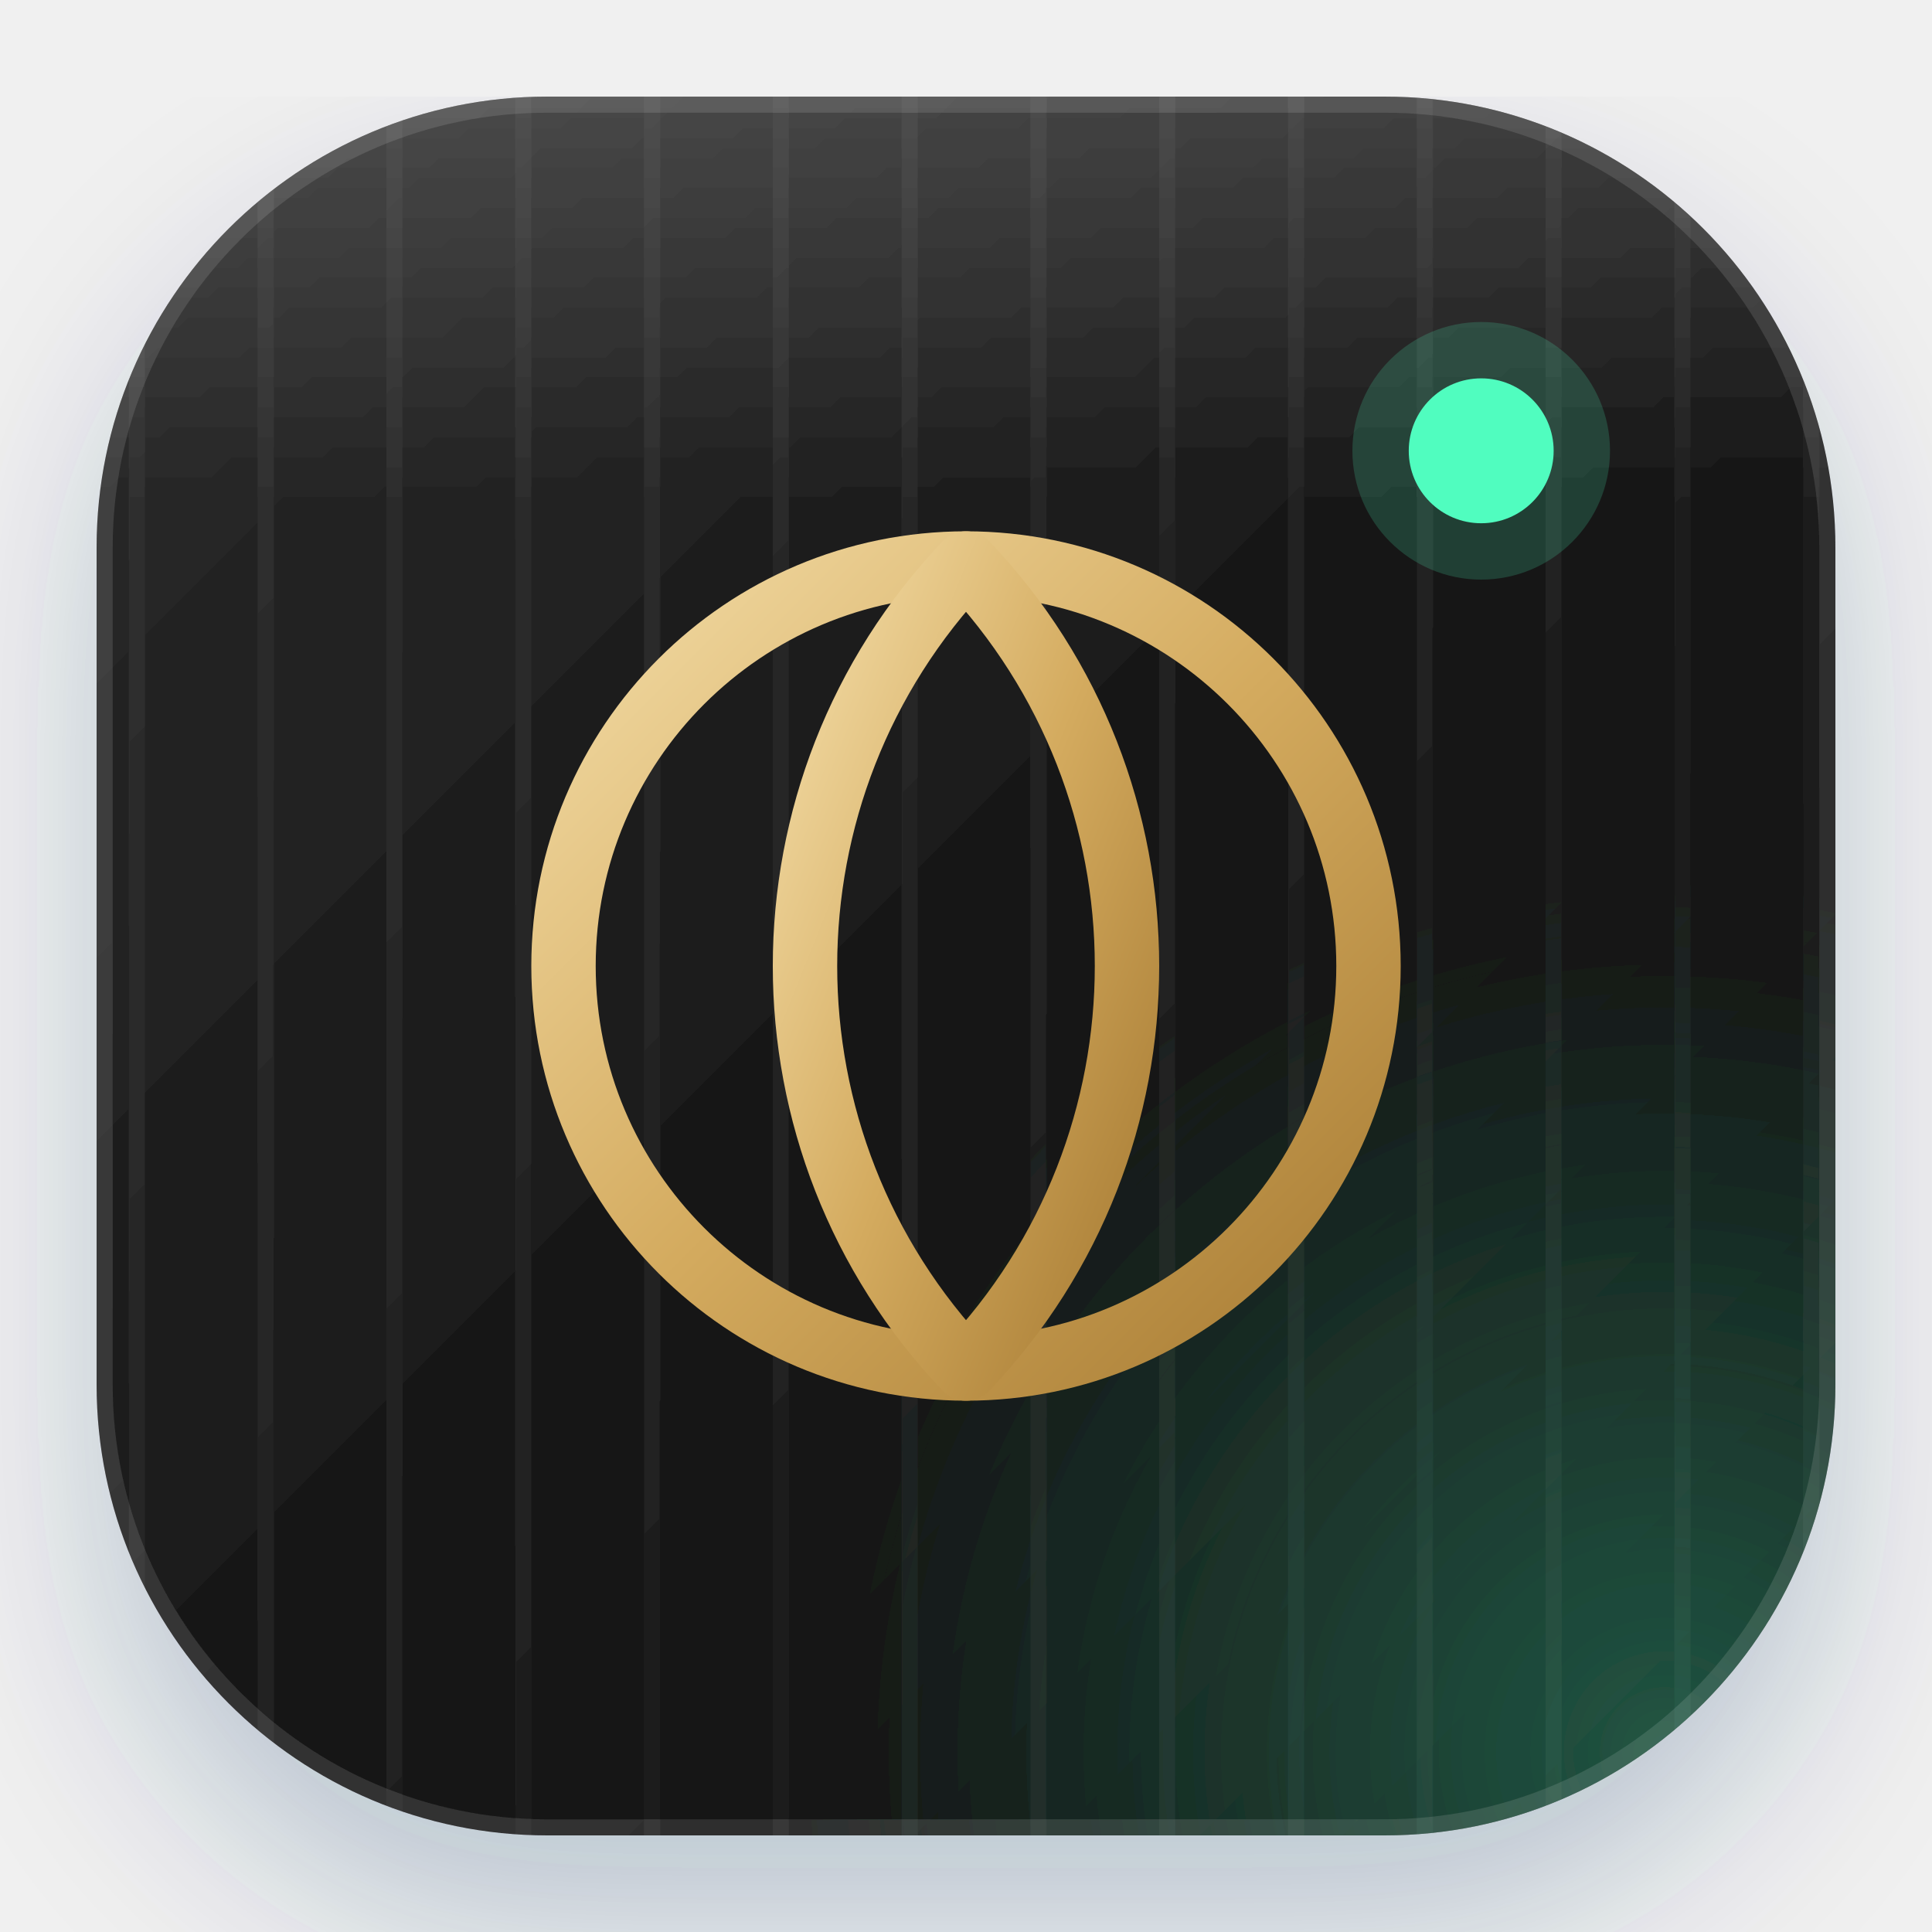
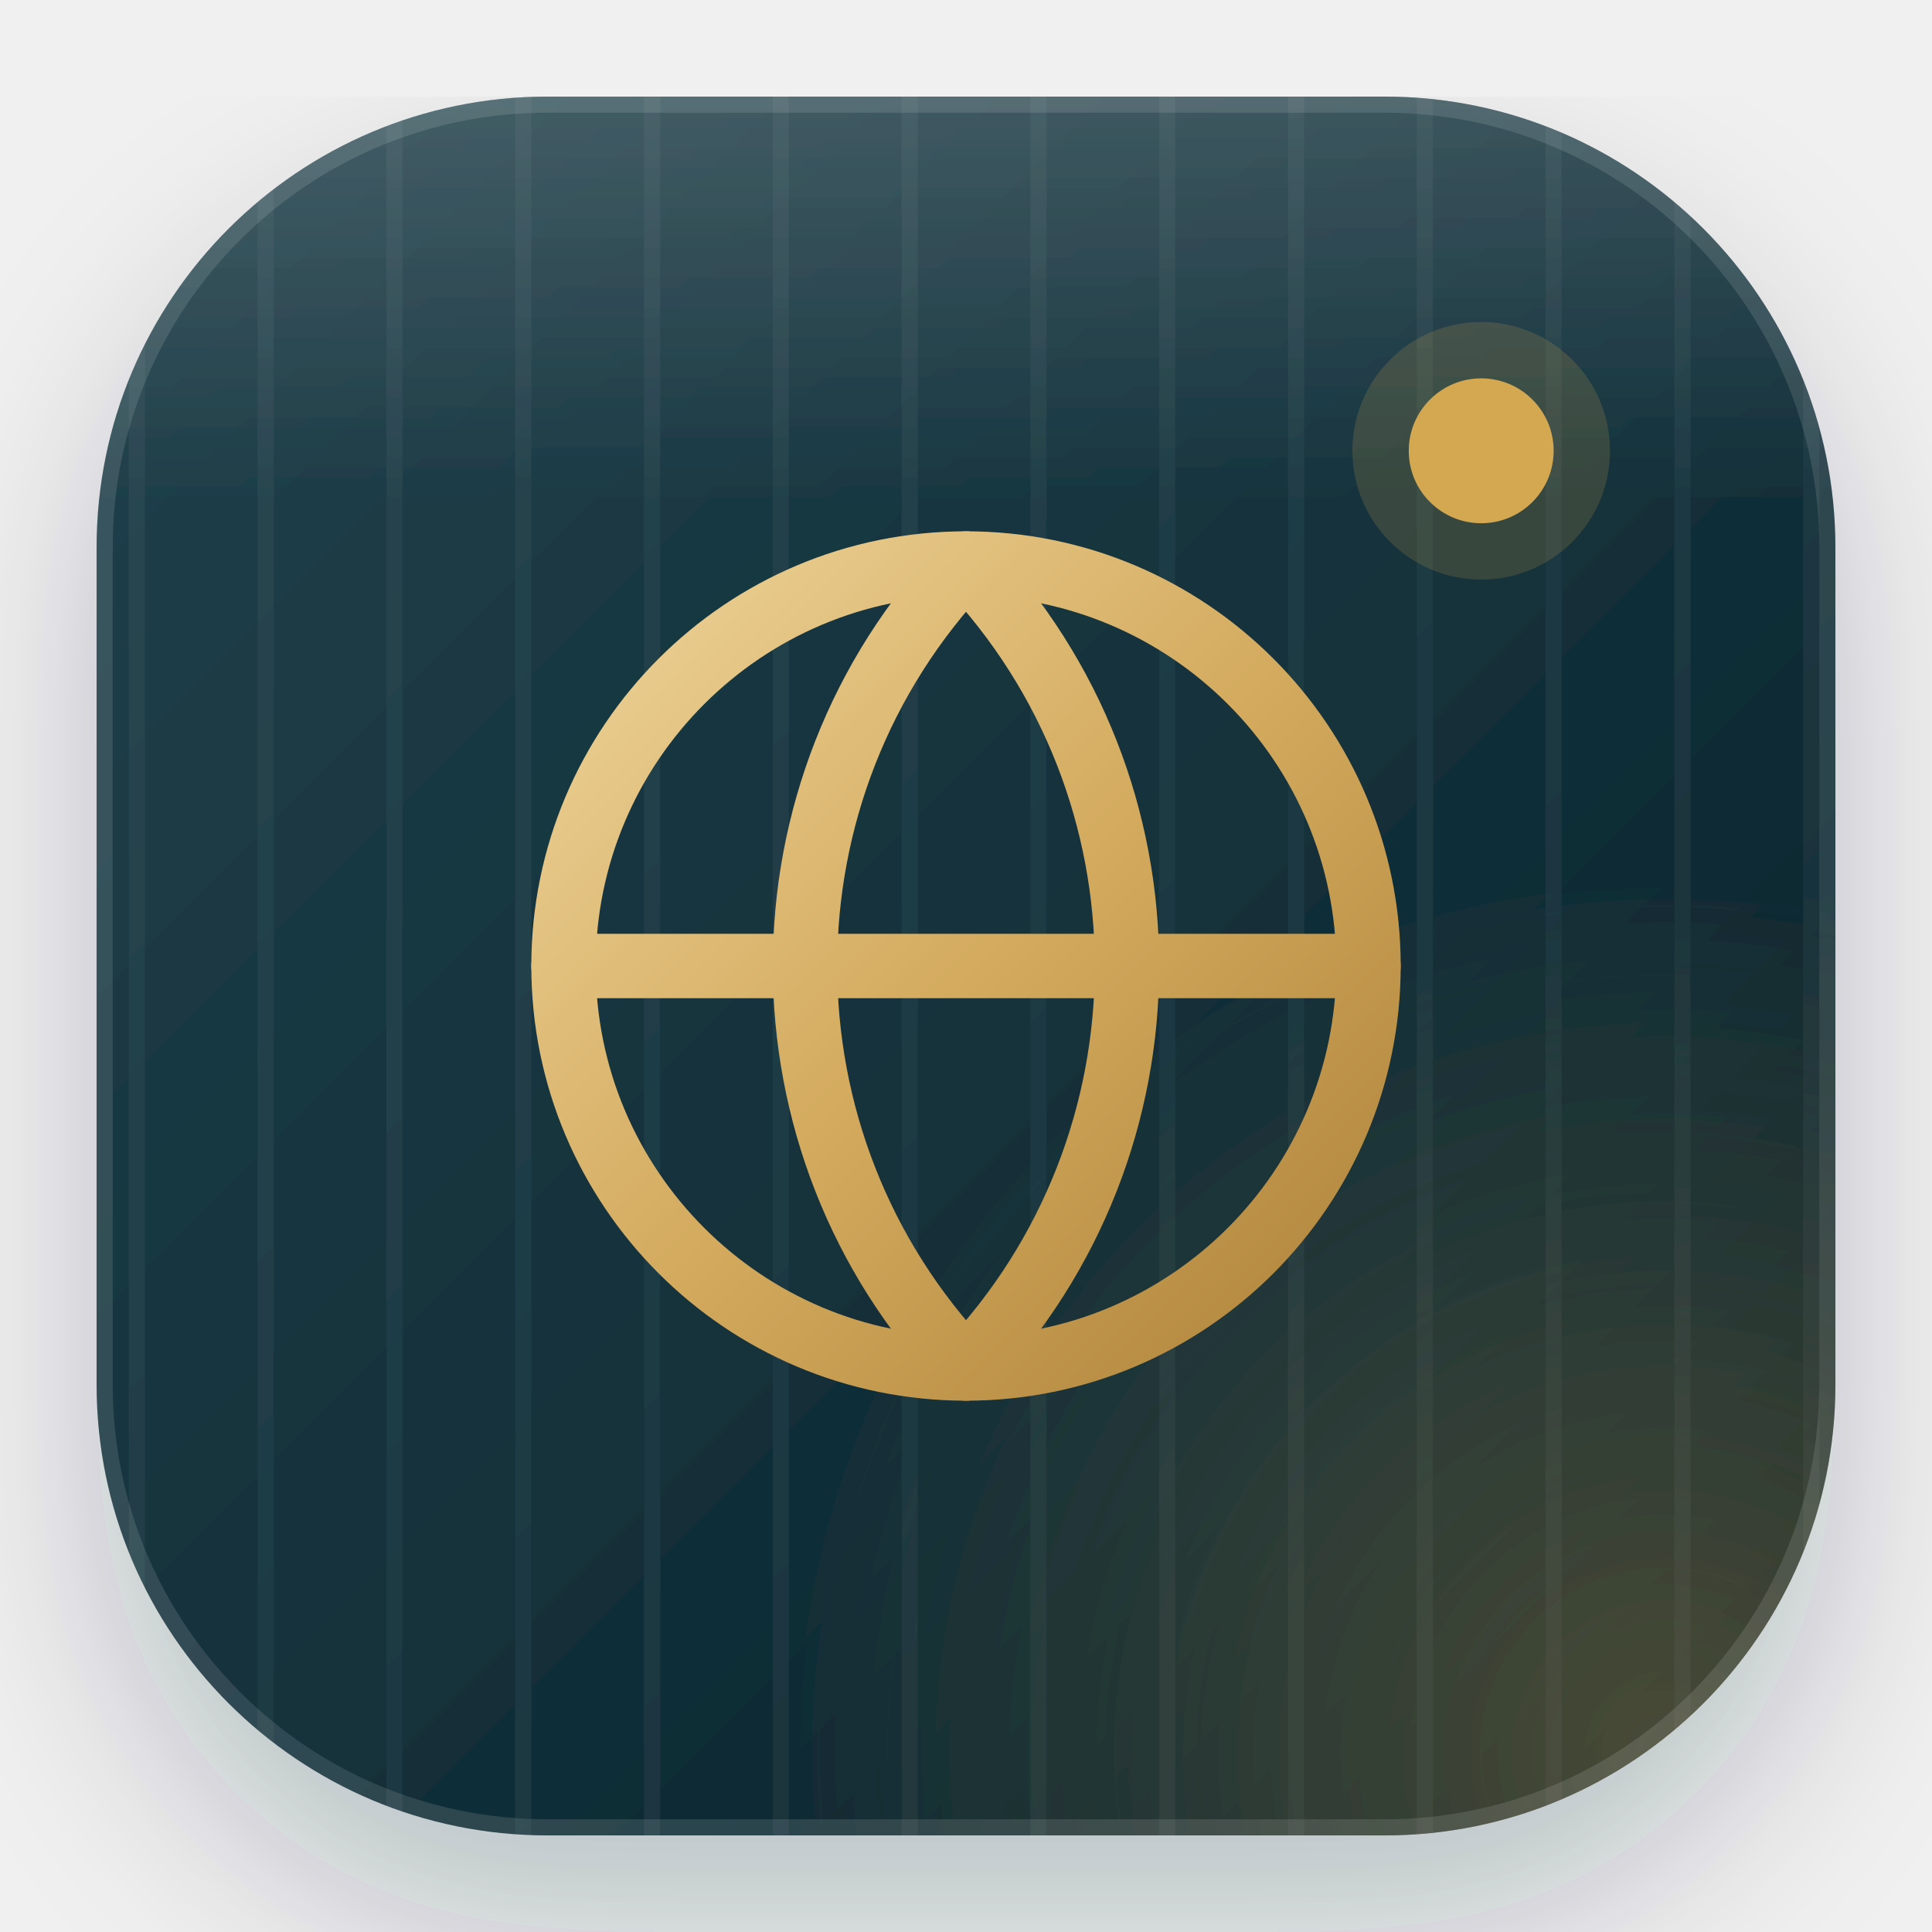
<svg xmlns="http://www.w3.org/2000/svg" viewBox="0 0 120 120" role="img" aria-hidden="true">
  <defs>
    <linearGradient id="body" x1="0" y1="0" x2="1" y2="1">
-       <stop offset="0" stop-color="#2b2b2b" />
-       <stop offset=".55" stop-color="#161616" />
-       <stop offset="1" stop-color="#0b0b0b" />
+       <stop offset="0" stop-color="#22424c" />
+       <stop offset=".55" stop-color="#12303a" />
+       <stop offset="1" stop-color="#0b2027" />
    </linearGradient>
-     <linearGradient id="gold" x1="0" y1="0" x2="1" y2="1">
+     <linearGradient id="gold" gradientUnits="userSpaceOnUse" x1="0" y1="0" x2="24" y2="24">
      <stop offset="0" stop-color="#f3dca6" />
      <stop offset=".5" stop-color="#d4ab5f" />
      <stop offset="1" stop-color="#a77b33" />
    </linearGradient>
    <radialGradient id="mint" cx=".9" cy=".95" r=".5">
-       <stop offset="0" stop-color="#51fec0" stop-opacity=".3" />
-       <stop offset="1" stop-color="#51fec0" stop-opacity="0" />
+       <stop offset="0" stop-color="#d4a752" stop-opacity=".3" />
+       <stop offset="1" stop-color="#d4a752" stop-opacity="0" />
    </radialGradient>
    <linearGradient id="sheen" x1="0" y1="0" x2="0" y2="1">
      <stop offset="0" stop-color="#fff" stop-opacity=".16" />
      <stop offset=".45" stop-color="#fff" stop-opacity="0" />
    </linearGradient>
    <pattern id="grid" width="8" height="120" patternUnits="userSpaceOnUse">
      <rect width="1" height="120" fill="#fff" fill-opacity=".045" />
    </pattern>
    <clipPath id="tile">
      <rect x="6" y="6" width="108" height="108" rx="28" />
    </clipPath>
    <filter id="drop" x="-20%" y="-20%" width="140%" height="150%">
-       <feDropShadow dx="0" dy="6" stdDeviation="6" flood-color="#0c3860" flood-opacity=".22" />
+       <feDropShadow dx="0" dy="6" stdDeviation="6" flood-color="#0f2a33" flood-opacity=".22" />
    </filter>
  </defs>
  <g filter="url(#drop)">
    <rect x="6" y="6" width="108" height="108" rx="28" fill="url(#body)" />
    <g clip-path="url(#tile)">
      <rect x="6" y="6" width="108" height="108" fill="url(#grid)" />
      <rect x="6" y="6" width="108" height="108" fill="url(#mint)" />
      <rect x="6" y="6" width="108" height="56" fill="url(#sheen)" />
    </g>
    <rect x="6.5" y="6.5" width="107" height="107" rx="27.5" fill="none" stroke="#fff" stroke-opacity=".12" />
  </g>
  <g transform="translate(30 30) scale(2.5)" fill="none" stroke="url(#gold)" stroke-width="1.6" stroke-linecap="round" stroke-linejoin="round">
    <circle cx="12" cy="12" r="10" />
    <path d="M12 2a14.5 14.5 0 0 0 0 20 14.5 14.5 0 0 0 0-20" />
    <path d="M2 12h20" />
  </g>
-   <circle cx="92" cy="28" r="4.5" fill="#51fec0" />
-   <circle cx="92" cy="28" r="8" fill="#51fec0" fill-opacity=".18" />
+   <circle cx="92" cy="28" r="4.5" fill="#d4a752" />
+   <circle cx="92" cy="28" r="8" fill="#d4a752" fill-opacity=".18" />
</svg>
